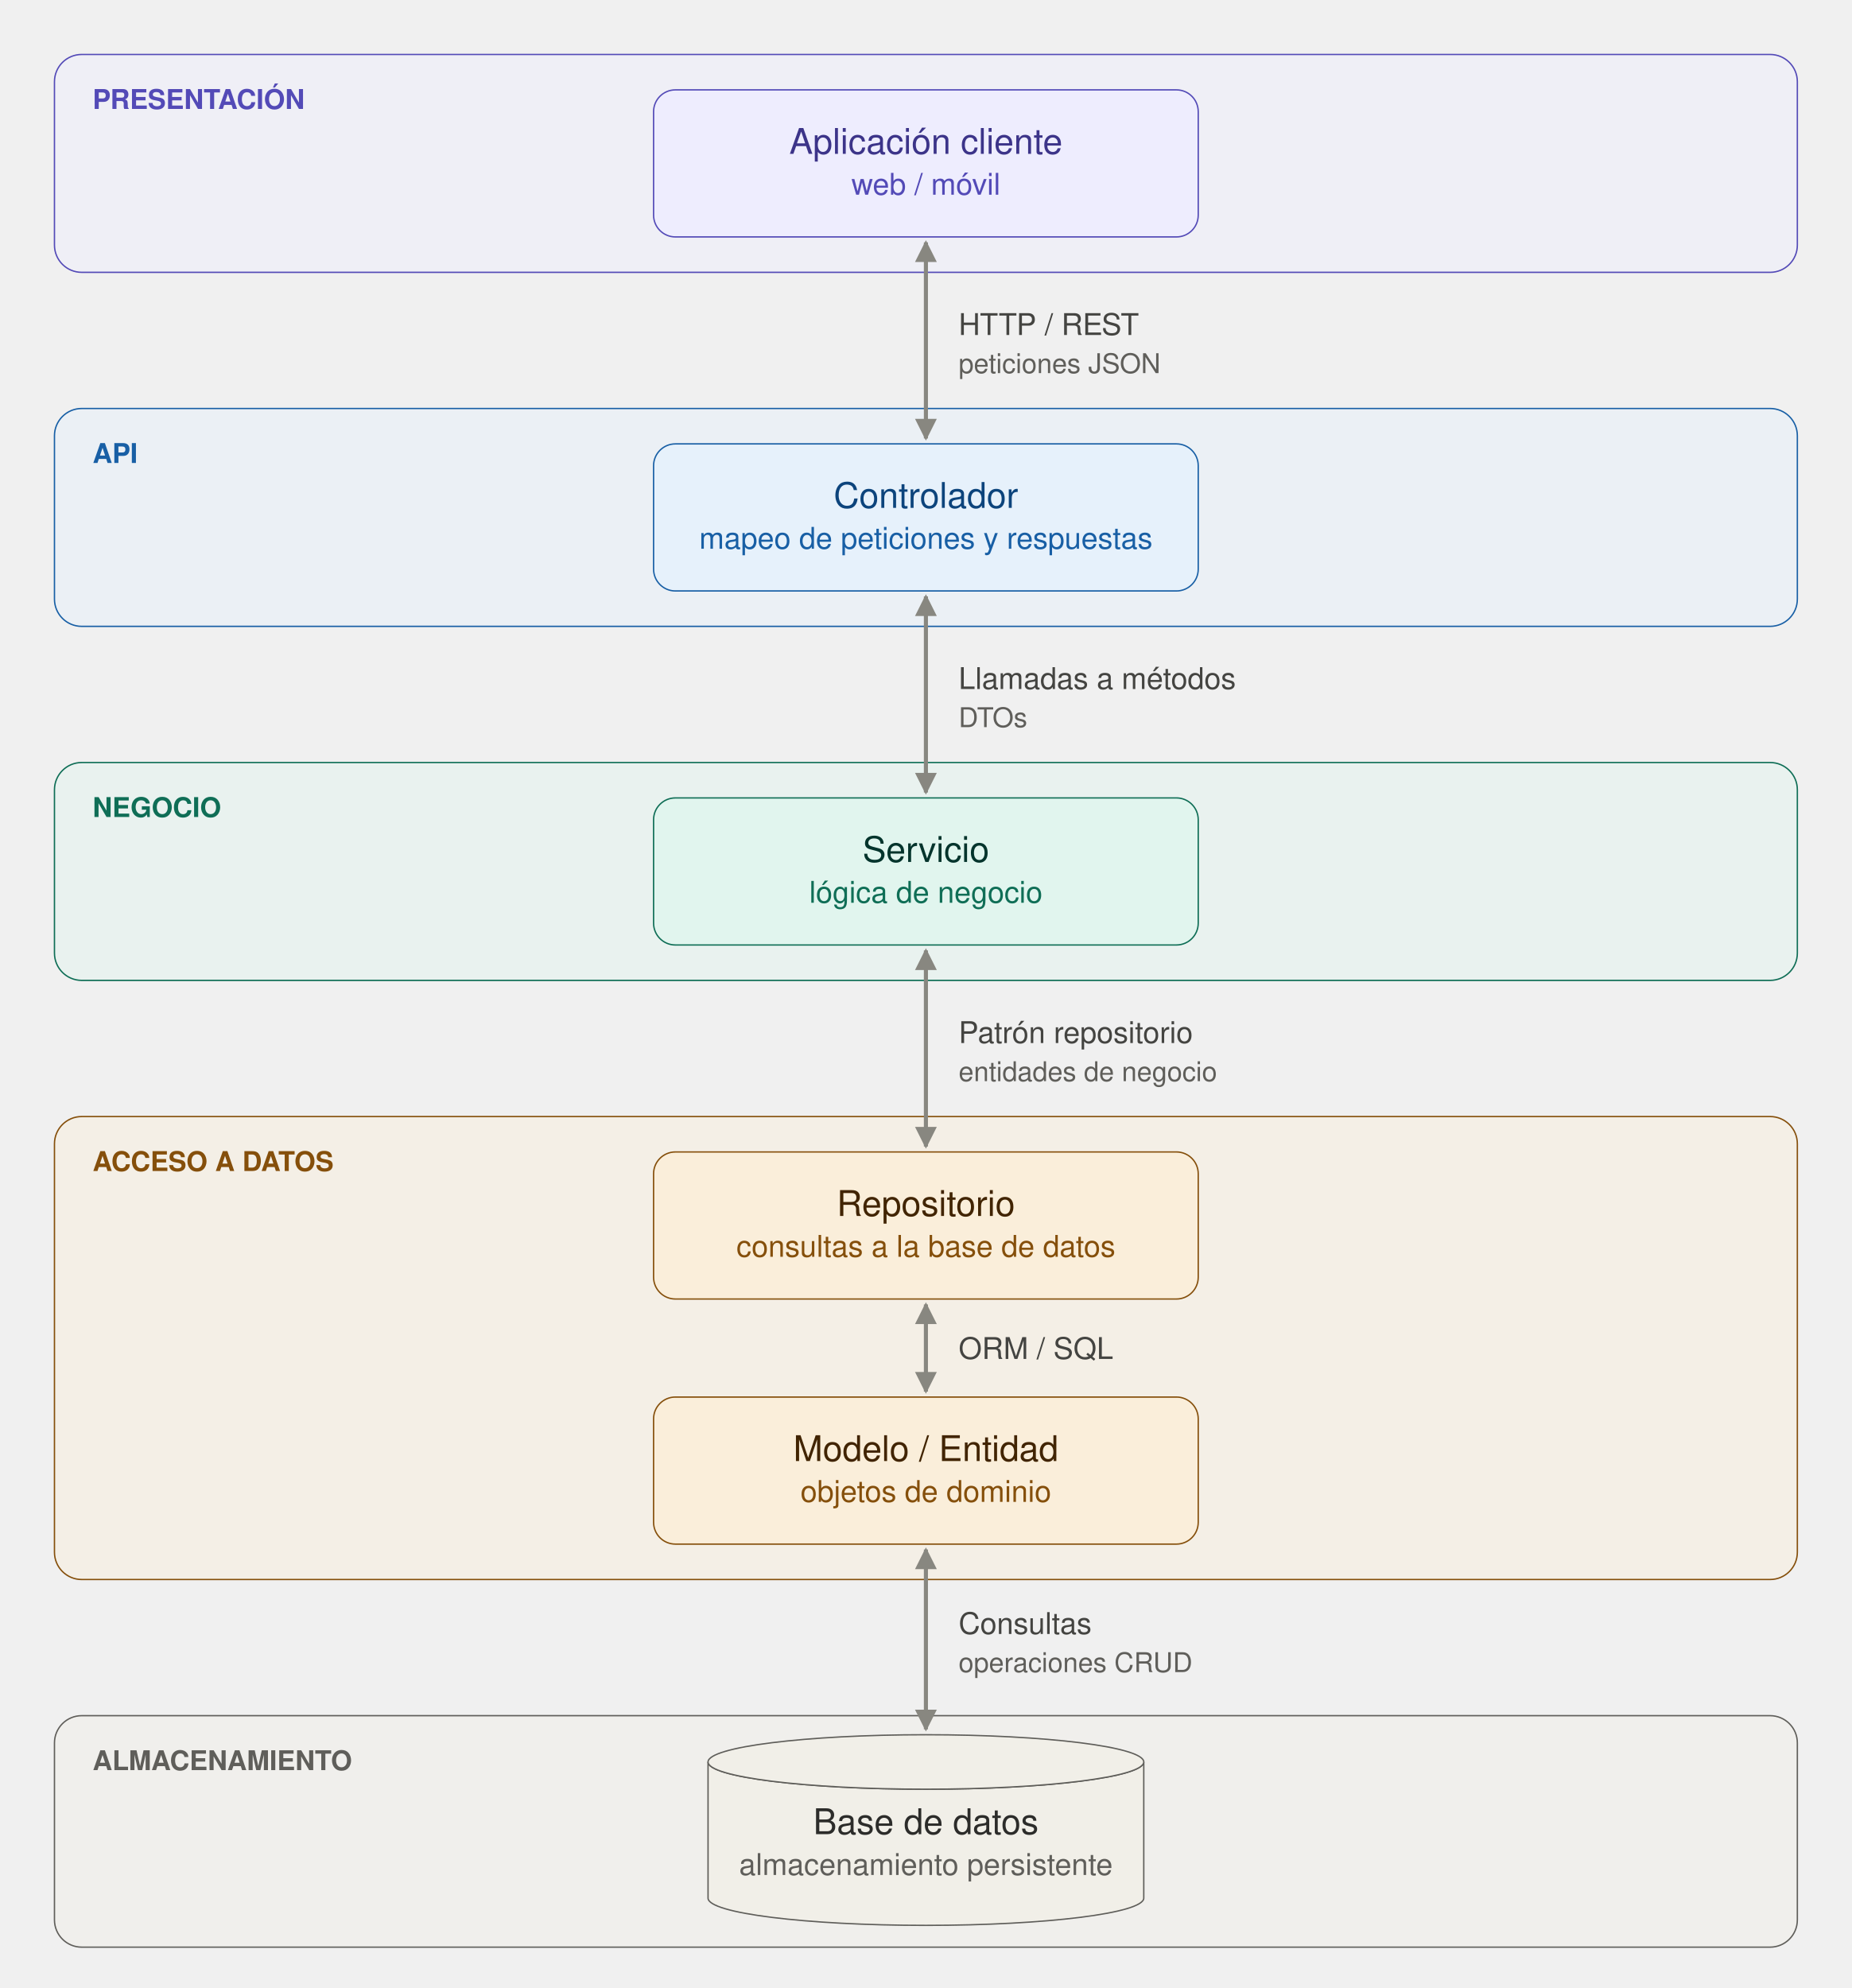
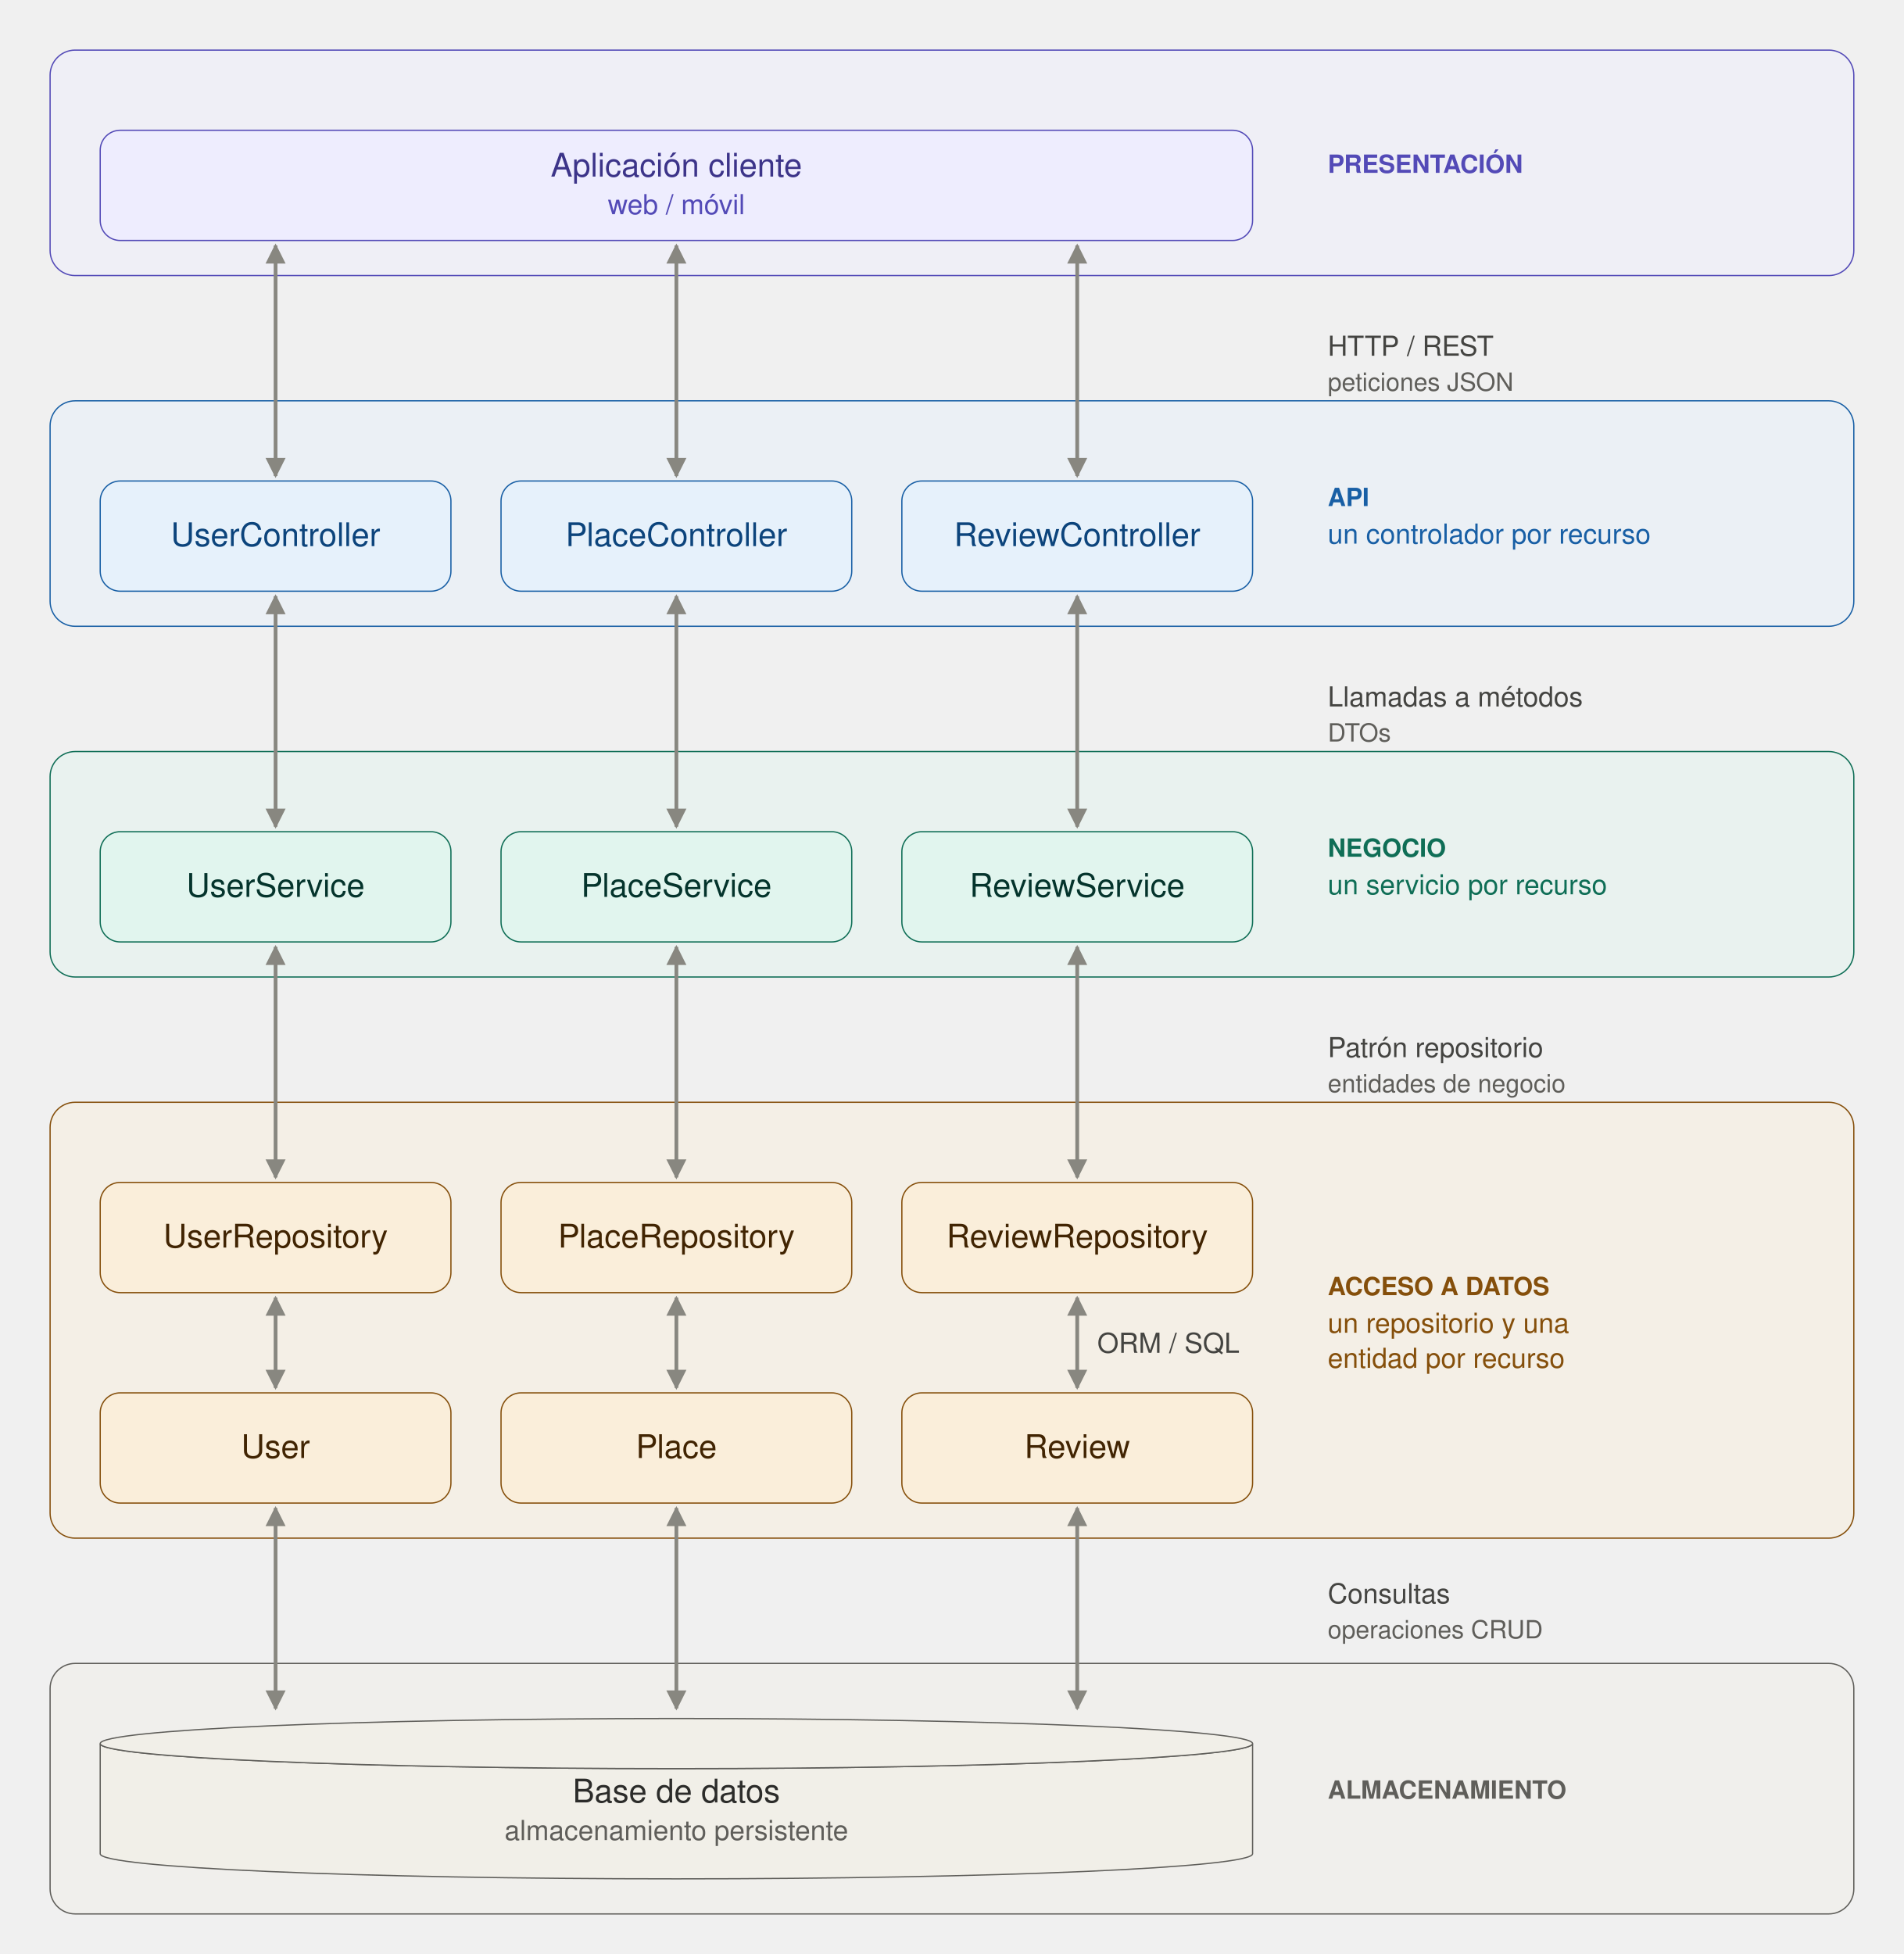
- <svg xmlns="http://www.w3.org/2000/svg" viewBox="0 0 680 730" font-family="Helvetica, Arial, sans-serif" role="img" aria-label="Arquitectura de una aplicación REST">
+ <svg xmlns="http://www.w3.org/2000/svg" viewBox="0 0 760 780" font-family="Helvetica, Arial, sans-serif" role="img" aria-label="Arquitectura de una aplicación REST">
  <defs>
    <marker id="arrow" viewBox="0 0 10 10" refX="9" refY="5" markerWidth="8" markerHeight="8" markerUnits="userSpaceOnUse" orient="auto-start-reverse">
      <path d="M0 0L10 5L0 10z" fill="#888780" />
    </marker>
    <marker id="herencia" viewBox="0 0 12 12" refX="11" refY="6" markerWidth="14" markerHeight="14" markerUnits="userSpaceOnUse" orient="auto">
      <path d="M0 0L12 6L0 12z" fill="#ffffff" stroke="#5F5E5A" stroke-width="1" />
    </marker>
  </defs>
-   <rect x="20" y="20" width="640" height="80" rx="10" fill="#EEEDFE" stroke="#534AB7" stroke-width="0.5" fill-opacity="0.45" />
-   <text x="34" y="40" text-anchor="start" fill="#534AB7" font-size="10" font-weight="600">PRESENTACIÓN</text>
-   <rect x="20" y="150" width="640" height="80" rx="10" fill="#E6F1FB" stroke="#185FA5" stroke-width="0.5" fill-opacity="0.45" />
-   <text x="34" y="170" text-anchor="start" fill="#185FA5" font-size="10" font-weight="600">API</text>
-   <rect x="20" y="280" width="640" height="80" rx="10" fill="#E1F5EE" stroke="#0F6E56" stroke-width="0.5" fill-opacity="0.45" />
-   <text x="34" y="300" text-anchor="start" fill="#0F6E56" font-size="10" font-weight="600">NEGOCIO</text>
-   <rect x="20" y="410" width="640" height="170" rx="10" fill="#FAEEDA" stroke="#854F0B" stroke-width="0.5" fill-opacity="0.45" />
-   <text x="34" y="430" text-anchor="start" fill="#854F0B" font-size="10" font-weight="600">ACCESO A DATOS</text>
-   <rect x="20" y="630" width="640" height="85" rx="10" fill="#F1EFE8" stroke="#5F5E5A" stroke-width="0.5" fill-opacity="0.45" />
-   <text x="34" y="650" text-anchor="start" fill="#5F5E5A" font-size="10" font-weight="600">ALMACENAMIENTO</text>
-   <rect x="240" y="33" width="200" height="54" rx="8" fill="#EEEDFE" stroke="#534AB7" stroke-width="0.5" />
-   <text x="340" y="56.5" text-anchor="middle" fill="#3C3489" font-size="13" font-weight="500">Aplicación cliente</text>
-   <text x="340" y="71.5" text-anchor="middle" fill="#534AB7" font-size="11">web / móvil</text>
-   <rect x="240" y="163" width="200" height="54" rx="8" fill="#E6F1FB" stroke="#185FA5" stroke-width="0.5" />
-   <text x="340" y="186.5" text-anchor="middle" fill="#0C447C" font-size="13" font-weight="500">Controlador</text>
-   <text x="340" y="201.5" text-anchor="middle" fill="#185FA5" font-size="11">mapeo de peticiones y respuestas</text>
-   <rect x="240" y="293" width="200" height="54" rx="8" fill="#E1F5EE" stroke="#0F6E56" stroke-width="0.5" />
-   <text x="340" y="316.5" text-anchor="middle" fill="#04342C" font-size="13" font-weight="500">Servicio</text>
-   <text x="340" y="331.5" text-anchor="middle" fill="#0F6E56" font-size="11">lógica de negocio</text>
-   <rect x="240" y="423" width="200" height="54" rx="8" fill="#FAEEDA" stroke="#854F0B" stroke-width="0.5" />
-   <text x="340" y="446.5" text-anchor="middle" fill="#412402" font-size="13" font-weight="500">Repositorio</text>
-   <text x="340" y="461.5" text-anchor="middle" fill="#854F0B" font-size="11">consultas a la base de datos</text>
-   <rect x="240" y="513" width="200" height="54" rx="8" fill="#FAEEDA" stroke="#854F0B" stroke-width="0.5" />
-   <text x="340" y="536.5" text-anchor="middle" fill="#412402" font-size="13" font-weight="500">Modelo / Entidad</text>
-   <text x="340" y="551.5" text-anchor="middle" fill="#854F0B" font-size="11">objetos de dominio</text>
-   <path d="M260 647 A80 10 0 0 0 420 647 V697 A80 10 0 0 1 260 697 Z" fill="#F1EFE8" stroke="#5F5E5A" stroke-width="0.5" />
-   <ellipse cx="340" cy="647" rx="80" ry="10" fill="#F1EFE8" stroke="#5F5E5A" stroke-width="0.5" />
-   <text x="340" y="673.5" text-anchor="middle" fill="#2C2C2A" font-size="13" font-weight="500">Base de datos</text>
-   <text x="340" y="688.5" text-anchor="middle" fill="#5F5E5A" font-size="11">almacenamiento persistente</text>
-   <path d="M340 89 L340 161" fill="none" stroke="#888780" stroke-width="1.5" marker-end="url(#arrow)" marker-start="url(#arrow)" />
-   <text x="352" y="123" text-anchor="start" fill="#444441" font-size="11">HTTP / REST</text>
-   <text x="352" y="137" text-anchor="start" fill="#5F5E5A" font-size="10">peticiones JSON</text>
-   <path d="M340 219 L340 291" fill="none" stroke="#888780" stroke-width="1.5" marker-end="url(#arrow)" marker-start="url(#arrow)" />
-   <text x="352" y="253" text-anchor="start" fill="#444441" font-size="11">Llamadas a métodos</text>
-   <text x="352" y="267" text-anchor="start" fill="#5F5E5A" font-size="10">DTOs</text>
-   <path d="M340 349 L340 421" fill="none" stroke="#888780" stroke-width="1.5" marker-end="url(#arrow)" marker-start="url(#arrow)" />
-   <text x="352" y="383" text-anchor="start" fill="#444441" font-size="11">Patrón repositorio</text>
-   <text x="352" y="397" text-anchor="start" fill="#5F5E5A" font-size="10">entidades de negocio</text>
-   <path d="M340 479 L340 511" fill="none" stroke="#888780" stroke-width="1.5" marker-end="url(#arrow)" marker-start="url(#arrow)" />
-   <text x="352" y="499" text-anchor="start" fill="#444441" font-size="11">ORM / SQL</text>
-   <path d="M340 569 L340 635" fill="none" stroke="#888780" stroke-width="1.5" marker-end="url(#arrow)" marker-start="url(#arrow)" />
-   <text x="352" y="600" text-anchor="start" fill="#444441" font-size="11">Consultas</text>
-   <text x="352" y="614" text-anchor="start" fill="#5F5E5A" font-size="10">operaciones CRUD</text>
+   <rect x="20" y="20" width="720" height="90" rx="10" fill="#EEEDFE" stroke="#534AB7" stroke-width="0.5" fill-opacity="0.45" />
+   <text x="530" y="69" text-anchor="start" fill="#534AB7" font-size="10" font-weight="600">PRESENTACIÓN</text>
+   <rect x="20" y="160" width="720" height="90" rx="10" fill="#E6F1FB" stroke="#185FA5" stroke-width="0.5" fill-opacity="0.45" />
+   <text x="530" y="202" text-anchor="start" fill="#185FA5" font-size="10" font-weight="600">API</text>
+   <text x="530" y="217" text-anchor="start" fill="#185FA5" font-size="11">un controlador por recurso</text>
+   <rect x="20" y="300" width="720" height="90" rx="10" fill="#E1F5EE" stroke="#0F6E56" stroke-width="0.5" fill-opacity="0.45" />
+   <text x="530" y="342" text-anchor="start" fill="#0F6E56" font-size="10" font-weight="600">NEGOCIO</text>
+   <text x="530" y="357" text-anchor="start" fill="#0F6E56" font-size="11">un servicio por recurso</text>
+   <rect x="20" y="440" width="720" height="174" rx="10" fill="#FAEEDA" stroke="#854F0B" stroke-width="0.5" fill-opacity="0.45" />
+   <text x="530" y="517" text-anchor="start" fill="#854F0B" font-size="10" font-weight="600">ACCESO A DATOS</text>
+   <text x="530" y="532" text-anchor="start" fill="#854F0B" font-size="11">un repositorio y una</text>
+   <text x="530" y="546" text-anchor="start" fill="#854F0B" font-size="11">entidad por recurso</text>
+   <rect x="20" y="664" width="720" height="100" rx="10" fill="#F1EFE8" stroke="#5F5E5A" stroke-width="0.5" fill-opacity="0.45" />
+   <text x="530" y="718" text-anchor="start" fill="#5F5E5A" font-size="10" font-weight="600">ALMACENAMIENTO</text>
+   <rect x="40" y="52" width="460" height="44" rx="8" fill="#EEEDFE" stroke="#534AB7" stroke-width="0.5" />
+   <text x="270" y="70.5" text-anchor="middle" fill="#3C3489" font-size="13" font-weight="500">Aplicación cliente</text>
+   <text x="270" y="85.5" text-anchor="middle" fill="#534AB7" font-size="11">web / móvil</text>
+   <rect x="40" y="192" width="140" height="44" rx="8" fill="#E6F1FB" stroke="#185FA5" stroke-width="0.5" />
+   <text x="110" y="218" text-anchor="middle" fill="#0C447C" font-size="13" font-weight="500">UserController</text>
+   <rect x="200" y="192" width="140" height="44" rx="8" fill="#E6F1FB" stroke="#185FA5" stroke-width="0.5" />
+   <text x="270" y="218" text-anchor="middle" fill="#0C447C" font-size="13" font-weight="500">PlaceController</text>
+   <rect x="360" y="192" width="140" height="44" rx="8" fill="#E6F1FB" stroke="#185FA5" stroke-width="0.5" />
+   <text x="430" y="218" text-anchor="middle" fill="#0C447C" font-size="13" font-weight="500">ReviewController</text>
+   <rect x="40" y="332" width="140" height="44" rx="8" fill="#E1F5EE" stroke="#0F6E56" stroke-width="0.5" />
+   <text x="110" y="358" text-anchor="middle" fill="#04342C" font-size="13" font-weight="500">UserService</text>
+   <rect x="200" y="332" width="140" height="44" rx="8" fill="#E1F5EE" stroke="#0F6E56" stroke-width="0.5" />
+   <text x="270" y="358" text-anchor="middle" fill="#04342C" font-size="13" font-weight="500">PlaceService</text>
+   <rect x="360" y="332" width="140" height="44" rx="8" fill="#E1F5EE" stroke="#0F6E56" stroke-width="0.5" />
+   <text x="430" y="358" text-anchor="middle" fill="#04342C" font-size="13" font-weight="500">ReviewService</text>
+   <rect x="40" y="472" width="140" height="44" rx="8" fill="#FAEEDA" stroke="#854F0B" stroke-width="0.5" />
+   <text x="110" y="498" text-anchor="middle" fill="#412402" font-size="13" font-weight="500">UserRepository</text>
+   <rect x="200" y="472" width="140" height="44" rx="8" fill="#FAEEDA" stroke="#854F0B" stroke-width="0.5" />
+   <text x="270" y="498" text-anchor="middle" fill="#412402" font-size="13" font-weight="500">PlaceRepository</text>
+   <rect x="360" y="472" width="140" height="44" rx="8" fill="#FAEEDA" stroke="#854F0B" stroke-width="0.5" />
+   <text x="430" y="498" text-anchor="middle" fill="#412402" font-size="13" font-weight="500">ReviewRepository</text>
+   <rect x="40" y="556" width="140" height="44" rx="8" fill="#FAEEDA" stroke="#854F0B" stroke-width="0.5" />
+   <text x="110" y="582" text-anchor="middle" fill="#412402" font-size="13" font-weight="500">User</text>
+   <rect x="200" y="556" width="140" height="44" rx="8" fill="#FAEEDA" stroke="#854F0B" stroke-width="0.5" />
+   <text x="270" y="582" text-anchor="middle" fill="#412402" font-size="13" font-weight="500">Place</text>
+   <rect x="360" y="556" width="140" height="44" rx="8" fill="#FAEEDA" stroke="#854F0B" stroke-width="0.5" />
+   <text x="430" y="582" text-anchor="middle" fill="#412402" font-size="13" font-weight="500">Review</text>
+   <path d="M40 696 A230 10 0 0 0 500 696 V740 A230 10 0 0 1 40 740 Z" fill="#F1EFE8" stroke="#5F5E5A" stroke-width="0.5" />
+   <ellipse cx="270" cy="696" rx="230" ry="10" fill="#F1EFE8" stroke="#5F5E5A" stroke-width="0.5" />
+   <text x="270" y="719.5" text-anchor="middle" fill="#2C2C2A" font-size="13" font-weight="500">Base de datos</text>
+   <text x="270" y="734.5" text-anchor="middle" fill="#5F5E5A" font-size="11">almacenamiento persistente</text>
+   <path d="M110 98 L110 190" fill="none" stroke="#888780" stroke-width="1.5" marker-end="url(#arrow)" marker-start="url(#arrow)" />
+   <path d="M270 98 L270 190" fill="none" stroke="#888780" stroke-width="1.5" marker-end="url(#arrow)" marker-start="url(#arrow)" />
+   <path d="M430 98 L430 190" fill="none" stroke="#888780" stroke-width="1.5" marker-end="url(#arrow)" marker-start="url(#arrow)" />
+   <path d="M110 238 L110 330" fill="none" stroke="#888780" stroke-width="1.5" marker-end="url(#arrow)" marker-start="url(#arrow)" />
+   <path d="M270 238 L270 330" fill="none" stroke="#888780" stroke-width="1.5" marker-end="url(#arrow)" marker-start="url(#arrow)" />
+   <path d="M430 238 L430 330" fill="none" stroke="#888780" stroke-width="1.5" marker-end="url(#arrow)" marker-start="url(#arrow)" />
+   <path d="M110 378 L110 470" fill="none" stroke="#888780" stroke-width="1.5" marker-end="url(#arrow)" marker-start="url(#arrow)" />
+   <path d="M270 378 L270 470" fill="none" stroke="#888780" stroke-width="1.5" marker-end="url(#arrow)" marker-start="url(#arrow)" />
+   <path d="M430 378 L430 470" fill="none" stroke="#888780" stroke-width="1.5" marker-end="url(#arrow)" marker-start="url(#arrow)" />
+   <path d="M110 518 L110 554" fill="none" stroke="#888780" stroke-width="1.5" marker-end="url(#arrow)" marker-start="url(#arrow)" />
+   <path d="M270 518 L270 554" fill="none" stroke="#888780" stroke-width="1.5" marker-end="url(#arrow)" marker-start="url(#arrow)" />
+   <path d="M430 518 L430 554" fill="none" stroke="#888780" stroke-width="1.5" marker-end="url(#arrow)" marker-start="url(#arrow)" />
+   <path d="M110 602 L110 682" fill="none" stroke="#888780" stroke-width="1.5" marker-end="url(#arrow)" marker-start="url(#arrow)" />
+   <path d="M270 602 L270 682" fill="none" stroke="#888780" stroke-width="1.5" marker-end="url(#arrow)" marker-start="url(#arrow)" />
+   <path d="M430 602 L430 682" fill="none" stroke="#888780" stroke-width="1.5" marker-end="url(#arrow)" marker-start="url(#arrow)" />
+   <text x="530" y="142" text-anchor="start" fill="#444441" font-size="11">HTTP / REST</text>
+   <text x="530" y="156" text-anchor="start" fill="#5F5E5A" font-size="10">peticiones JSON</text>
+   <text x="530" y="282" text-anchor="start" fill="#444441" font-size="11">Llamadas a métodos</text>
+   <text x="530" y="296" text-anchor="start" fill="#5F5E5A" font-size="10">DTOs</text>
+   <text x="530" y="422" text-anchor="start" fill="#444441" font-size="11">Patrón repositorio</text>
+   <text x="530" y="436" text-anchor="start" fill="#5F5E5A" font-size="10">entidades de negocio</text>
+   <text x="438" y="540" text-anchor="start" fill="#444441" font-size="11">ORM / SQL</text>
+   <text x="530" y="640" text-anchor="start" fill="#444441" font-size="11">Consultas</text>
+   <text x="530" y="654" text-anchor="start" fill="#5F5E5A" font-size="10">operaciones CRUD</text>
</svg>
